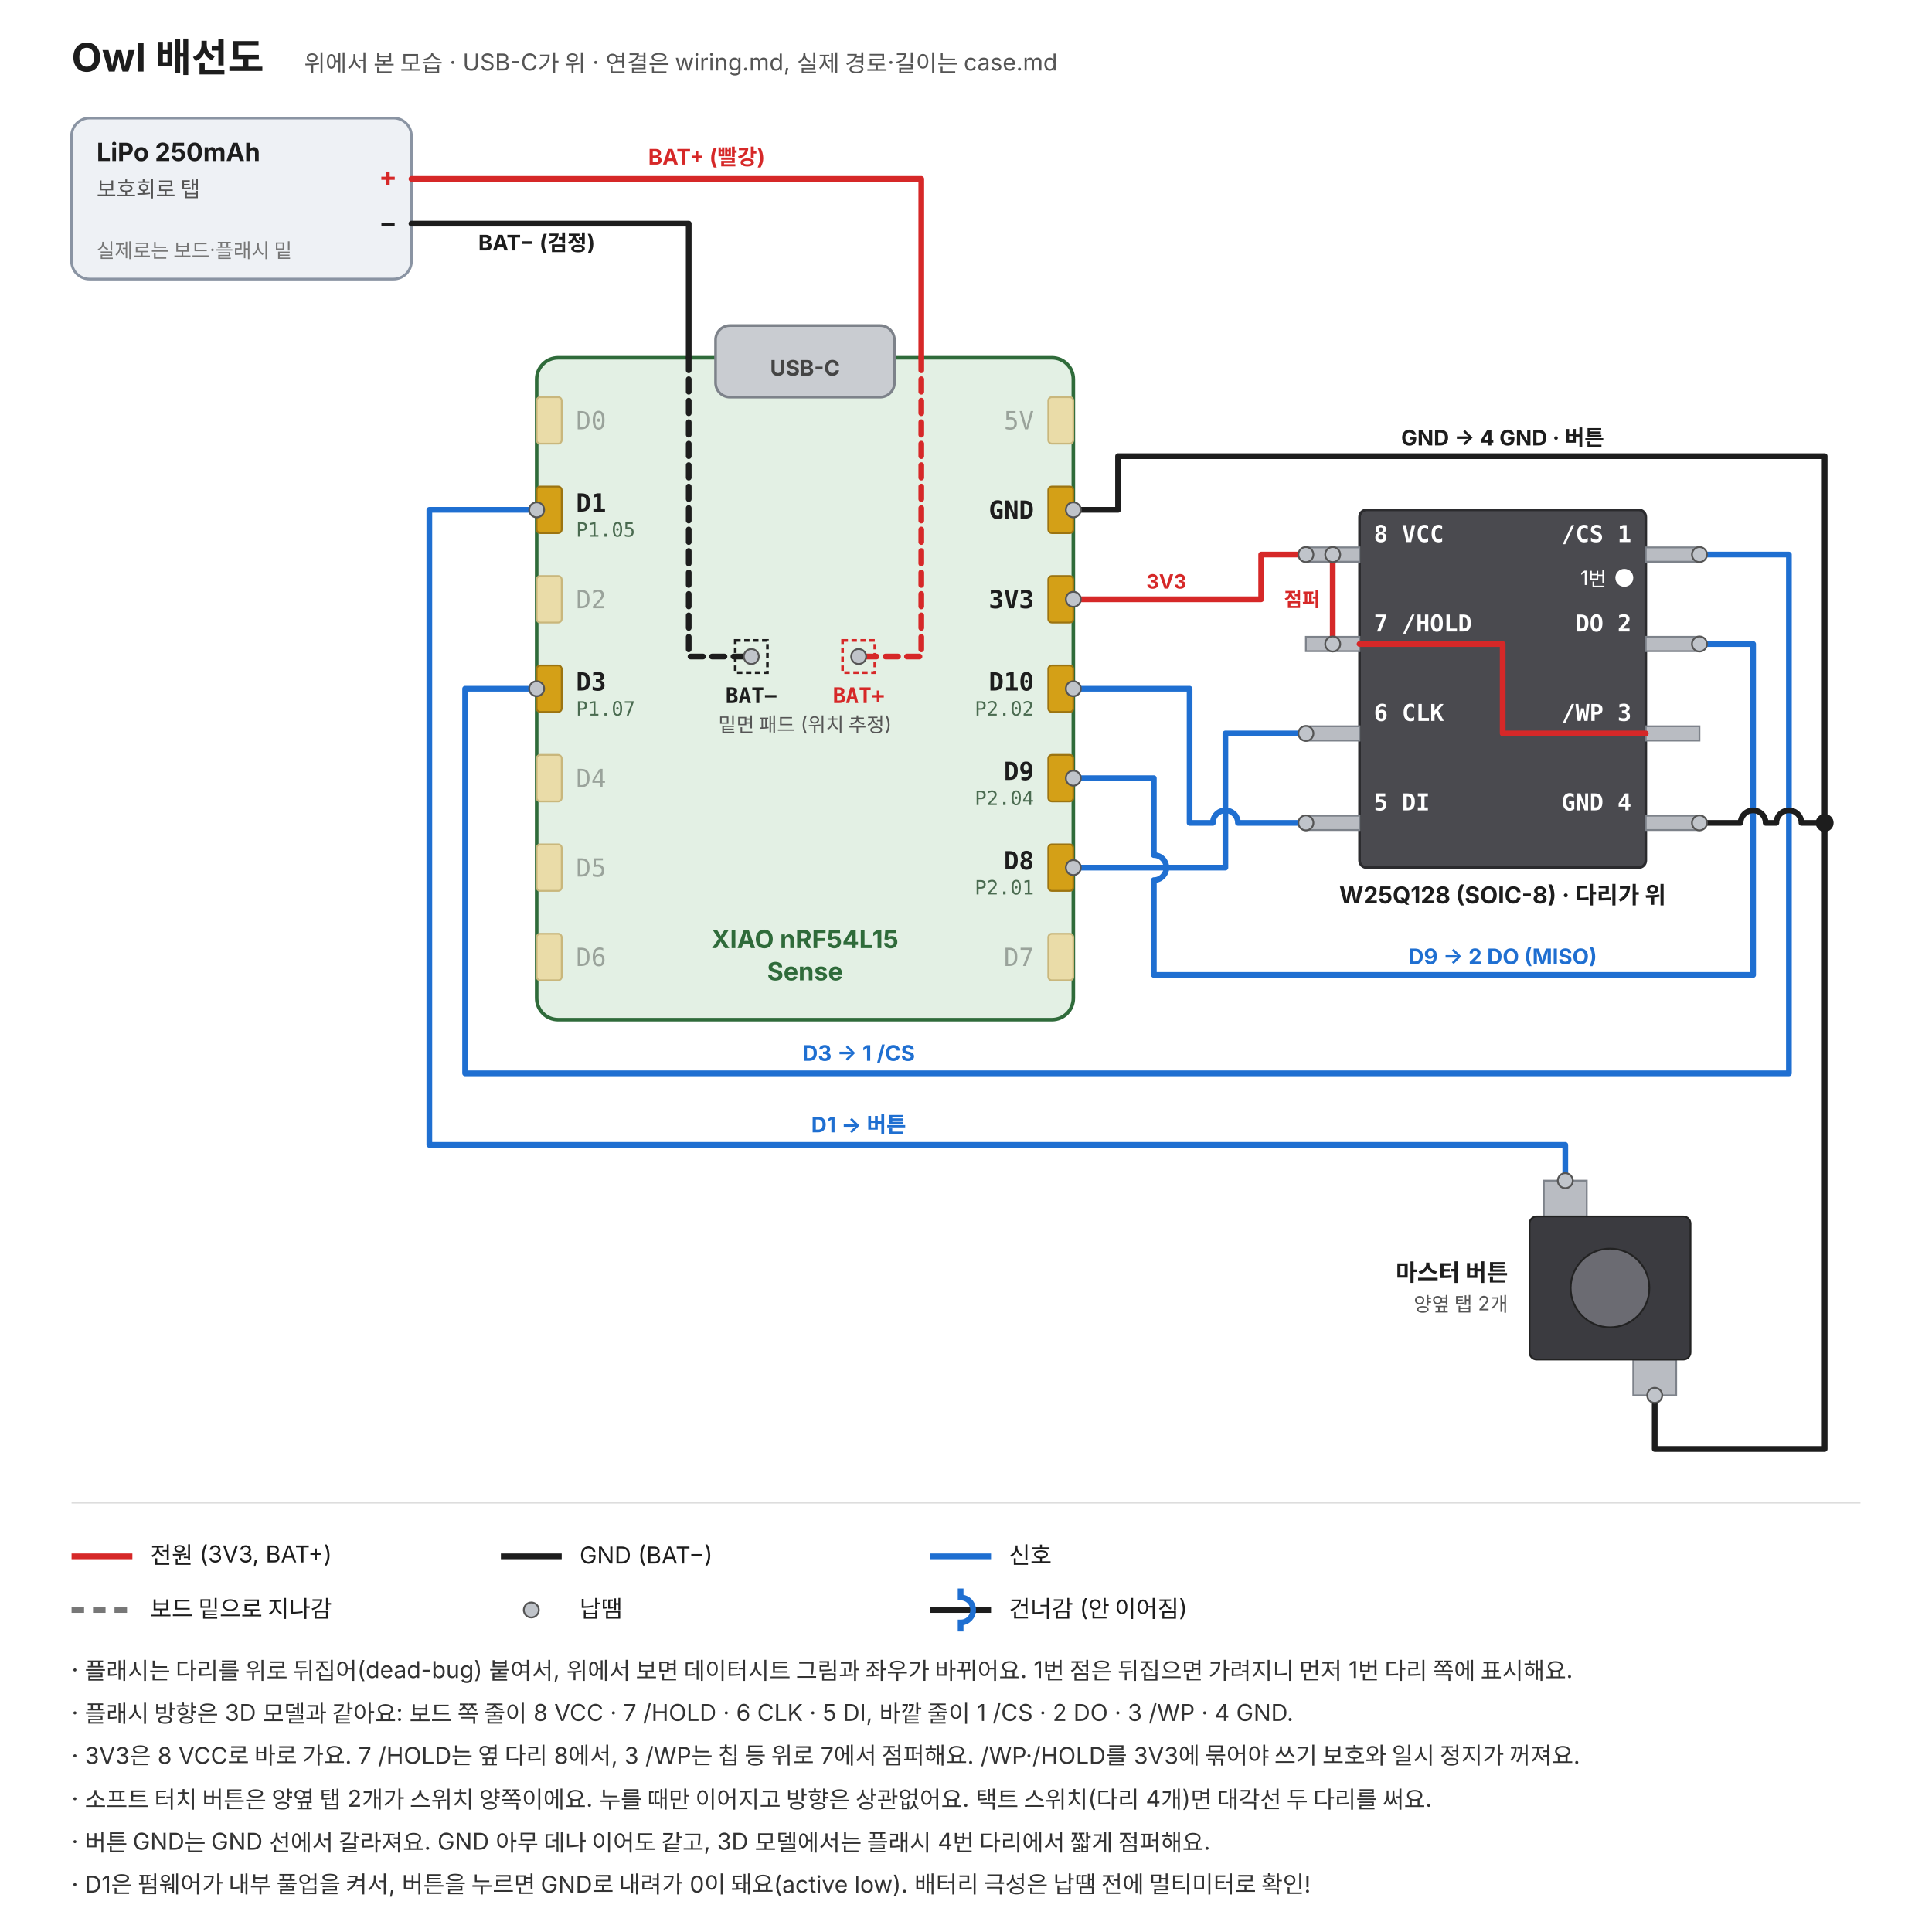
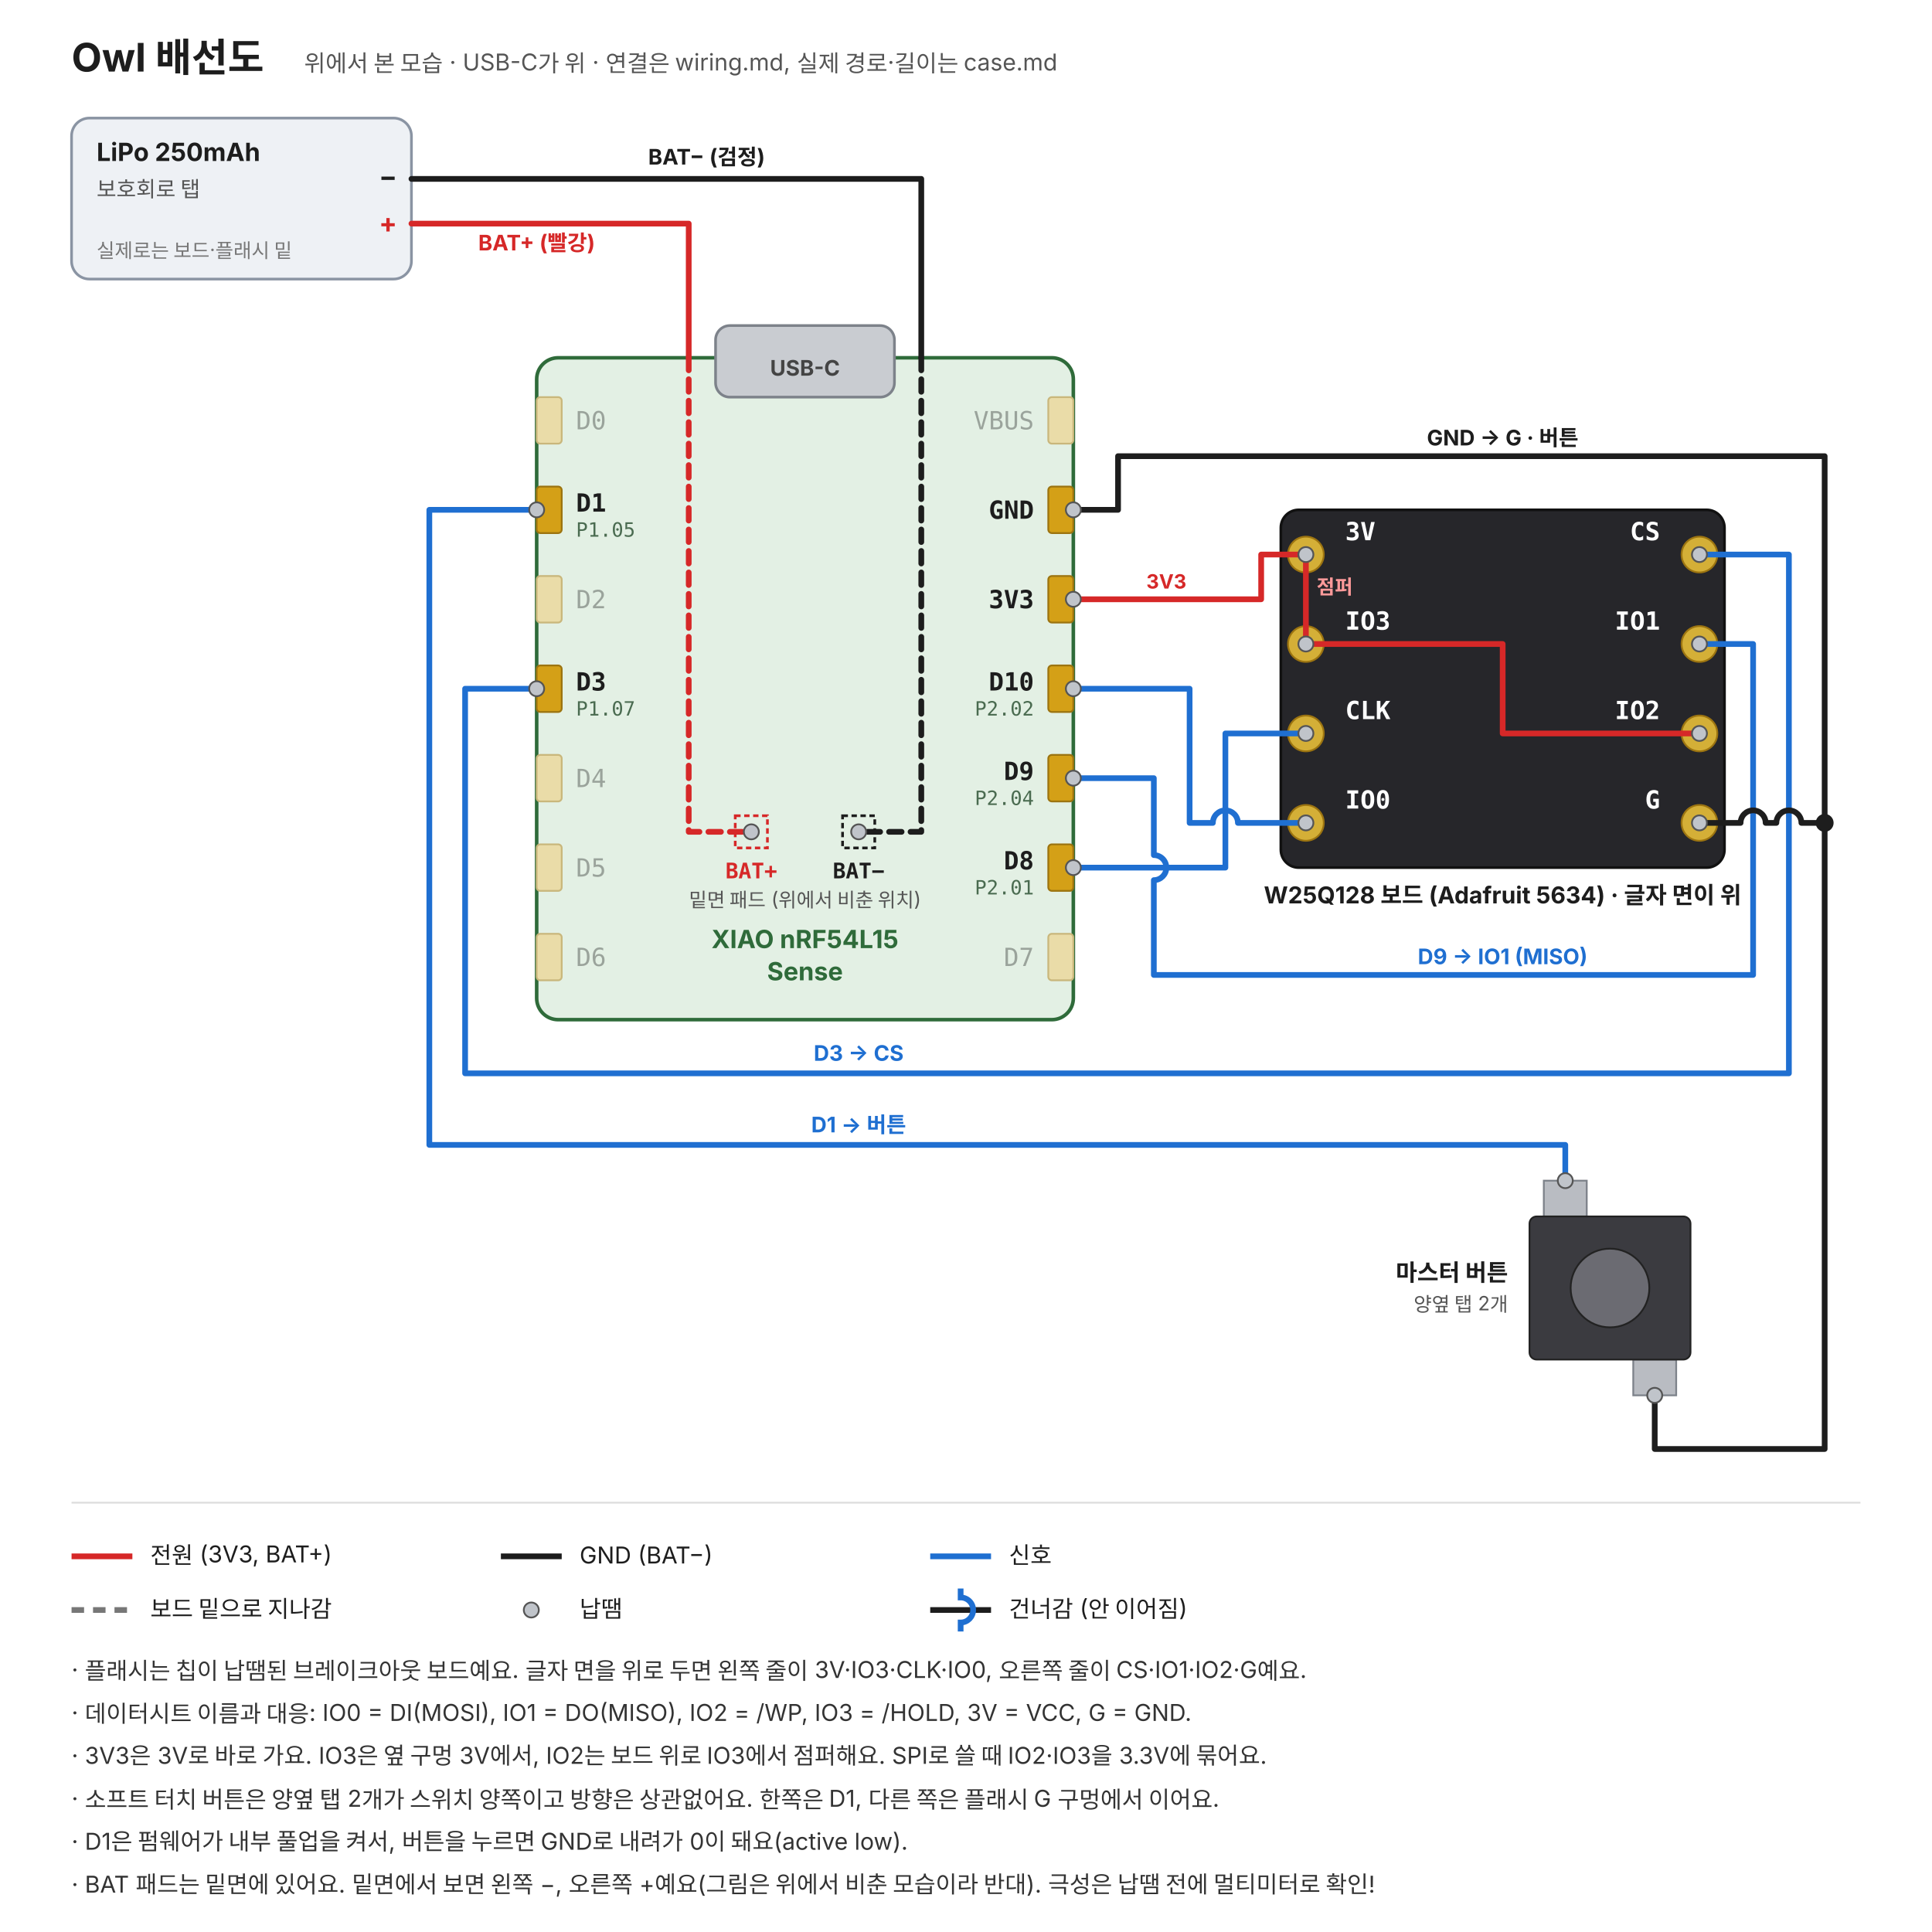
<svg xmlns="http://www.w3.org/2000/svg" width="1080" height="1080" viewBox="0 0 1080 1080">
  <rect width="1080" height="1080" fill="#ffffff" />
  <text x="40" y="40" font-size="22" text-anchor="start" font-weight="700" fill="#1d1d1d" font-family="-apple-system, 'Segoe UI', 'Apple SD Gothic Neo', 'Noto Sans KR', sans-serif">Owl 배선도</text>
  <text x="170" y="40" font-size="13" text-anchor="start" font-weight="normal" fill="#555" font-family="-apple-system, 'Segoe UI', 'Apple SD Gothic Neo', 'Noto Sans KR', sans-serif">위에서 본 모습 · USB-C가 위 · 연결은 wiring.md, 실제 경로·길이는 case.md</text>
  <rect x="40" y="66" width="190" height="90" rx="10" fill="#eef1f5" stroke="#8a94a3" stroke-width="1.5" />
  <text x="54" y="90" font-size="14" text-anchor="start" font-weight="700" fill="#1d1d1d" font-family="-apple-system, 'Segoe UI', 'Apple SD Gothic Neo', 'Noto Sans KR', sans-serif">LiPo 250mAh</text>
  <text x="54" y="110" font-size="12" text-anchor="start" font-weight="normal" fill="#555" font-family="-apple-system, 'Segoe UI', 'Apple SD Gothic Neo', 'Noto Sans KR', sans-serif">보호회로 탭</text>
  <text x="54" y="144" font-size="11" text-anchor="start" font-weight="normal" fill="#777" font-family="-apple-system, 'Segoe UI', 'Apple SD Gothic Neo', 'Noto Sans KR', sans-serif">실제로는 보드·플래시 밑</text>
-   <text x="222" y="104" font-size="15" text-anchor="end" font-weight="700" fill="#d62828" font-family="-apple-system, 'Segoe UI', 'Apple SD Gothic Neo', 'Noto Sans KR', sans-serif">+</text>
-   <text x="222" y="130" font-size="15" text-anchor="end" font-weight="700" fill="#1d1d1d" font-family="-apple-system, 'Segoe UI', 'Apple SD Gothic Neo', 'Noto Sans KR', sans-serif">−</text>
+   <text x="222" y="104" font-size="15" text-anchor="end" font-weight="700" fill="#1d1d1d" font-family="-apple-system, 'Segoe UI', 'Apple SD Gothic Neo', 'Noto Sans KR', sans-serif">−</text>
+   <text x="222" y="130" font-size="15" text-anchor="end" font-weight="700" fill="#d62828" font-family="-apple-system, 'Segoe UI', 'Apple SD Gothic Neo', 'Noto Sans KR', sans-serif">+</text>
  <rect x="300" y="200" width="300" height="370" rx="12" fill="#e3f0e4" stroke="#2f6b3a" stroke-width="2" />
  <rect x="400" y="182" width="100" height="40" rx="8" fill="#c9ccd1" stroke="#7d828a" stroke-width="1.5" />
  <text x="450" y="210" font-size="12" text-anchor="middle" font-weight="700" fill="#444" font-family="-apple-system, 'Segoe UI', 'Apple SD Gothic Neo', 'Noto Sans KR', sans-serif">USB-C</text>
  <text x="450" y="530" font-size="14" text-anchor="middle" font-weight="700" fill="#2f6b3a" font-family="-apple-system, 'Segoe UI', 'Apple SD Gothic Neo', 'Noto Sans KR', sans-serif">XIAO nRF54L15</text>
  <text x="450" y="548" font-size="14" text-anchor="middle" font-weight="700" fill="#2f6b3a" font-family="-apple-system, 'Segoe UI', 'Apple SD Gothic Neo', 'Noto Sans KR', sans-serif">Sense</text>
  <rect x="300" y="222" width="14" height="26" rx="2" fill="#eadca8" stroke="#c9b77c" />
  <text x="322" y="240" font-size="14" text-anchor="start" font-weight="normal" fill="#9aa39b" font-family="ui-monospace, Menlo, Consolas, monospace">D0</text>
  <rect x="300" y="272" width="14" height="26" rx="2" fill="#d4a017" stroke="#9c7410" />
  <text x="322" y="286" font-size="14" text-anchor="start" font-weight="700" fill="#1d1d1d" font-family="ui-monospace, Menlo, Consolas, monospace">D1</text>
  <text x="322" y="300" font-size="11" text-anchor="start" font-weight="normal" fill="#4a6b50" font-family="ui-monospace, Menlo, Consolas, monospace">P1.05</text>
  <rect x="300" y="322" width="14" height="26" rx="2" fill="#eadca8" stroke="#c9b77c" />
  <text x="322" y="340" font-size="14" text-anchor="start" font-weight="normal" fill="#9aa39b" font-family="ui-monospace, Menlo, Consolas, monospace">D2</text>
  <rect x="300" y="372" width="14" height="26" rx="2" fill="#d4a017" stroke="#9c7410" />
  <text x="322" y="386" font-size="14" text-anchor="start" font-weight="700" fill="#1d1d1d" font-family="ui-monospace, Menlo, Consolas, monospace">D3</text>
  <text x="322" y="400" font-size="11" text-anchor="start" font-weight="normal" fill="#4a6b50" font-family="ui-monospace, Menlo, Consolas, monospace">P1.07</text>
  <rect x="300" y="422" width="14" height="26" rx="2" fill="#eadca8" stroke="#c9b77c" />
  <text x="322" y="440" font-size="14" text-anchor="start" font-weight="normal" fill="#9aa39b" font-family="ui-monospace, Menlo, Consolas, monospace">D4</text>
  <rect x="300" y="472" width="14" height="26" rx="2" fill="#eadca8" stroke="#c9b77c" />
  <text x="322" y="490" font-size="14" text-anchor="start" font-weight="normal" fill="#9aa39b" font-family="ui-monospace, Menlo, Consolas, monospace">D5</text>
  <rect x="300" y="522" width="14" height="26" rx="2" fill="#eadca8" stroke="#c9b77c" />
  <text x="322" y="540" font-size="14" text-anchor="start" font-weight="normal" fill="#9aa39b" font-family="ui-monospace, Menlo, Consolas, monospace">D6</text>
  <rect x="586" y="222" width="14" height="26" rx="2" fill="#eadca8" stroke="#c9b77c" />
-   <text x="578" y="240" font-size="14" text-anchor="end" font-weight="normal" fill="#9aa39b" font-family="ui-monospace, Menlo, Consolas, monospace">5V</text>
+   <text x="578" y="240" font-size="14" text-anchor="end" font-weight="normal" fill="#9aa39b" font-family="ui-monospace, Menlo, Consolas, monospace">VBUS</text>
  <rect x="586" y="272" width="14" height="26" rx="2" fill="#d4a017" stroke="#9c7410" />
  <text x="578" y="290" font-size="14" text-anchor="end" font-weight="700" fill="#1d1d1d" font-family="ui-monospace, Menlo, Consolas, monospace">GND</text>
  <rect x="586" y="322" width="14" height="26" rx="2" fill="#d4a017" stroke="#9c7410" />
  <text x="578" y="340" font-size="14" text-anchor="end" font-weight="700" fill="#1d1d1d" font-family="ui-monospace, Menlo, Consolas, monospace">3V3</text>
  <rect x="586" y="372" width="14" height="26" rx="2" fill="#d4a017" stroke="#9c7410" />
  <text x="578" y="386" font-size="14" text-anchor="end" font-weight="700" fill="#1d1d1d" font-family="ui-monospace, Menlo, Consolas, monospace">D10</text>
  <text x="578" y="400" font-size="11" text-anchor="end" font-weight="normal" fill="#4a6b50" font-family="ui-monospace, Menlo, Consolas, monospace">P2.02</text>
  <rect x="586" y="422" width="14" height="26" rx="2" fill="#d4a017" stroke="#9c7410" />
  <text x="578" y="436" font-size="14" text-anchor="end" font-weight="700" fill="#1d1d1d" font-family="ui-monospace, Menlo, Consolas, monospace">D9</text>
  <text x="578" y="450" font-size="11" text-anchor="end" font-weight="normal" fill="#4a6b50" font-family="ui-monospace, Menlo, Consolas, monospace">P2.04</text>
  <rect x="586" y="472" width="14" height="26" rx="2" fill="#d4a017" stroke="#9c7410" />
  <text x="578" y="486" font-size="14" text-anchor="end" font-weight="700" fill="#1d1d1d" font-family="ui-monospace, Menlo, Consolas, monospace">D8</text>
  <text x="578" y="500" font-size="11" text-anchor="end" font-weight="normal" fill="#4a6b50" font-family="ui-monospace, Menlo, Consolas, monospace">P2.01</text>
  <rect x="586" y="522" width="14" height="26" rx="2" fill="#eadca8" stroke="#c9b77c" />
  <text x="578" y="540" font-size="14" text-anchor="end" font-weight="normal" fill="#9aa39b" font-family="ui-monospace, Menlo, Consolas, monospace">D7</text>
-   <rect x="471" y="358" width="18" height="18" fill="none" stroke="#d62828" stroke-width="1.5" stroke-dasharray="3 2" />
-   <text x="480" y="393" font-size="12" text-anchor="middle" font-weight="700" fill="#d62828" font-family="ui-monospace, Menlo, Consolas, monospace">BAT+</text>
-   <rect x="411" y="358" width="18" height="18" fill="none" stroke="#1d1d1d" stroke-width="1.5" stroke-dasharray="3 2" />
-   <text x="420" y="393" font-size="12" text-anchor="middle" font-weight="700" fill="#1d1d1d" font-family="ui-monospace, Menlo, Consolas, monospace">BAT−</text>
-   <text x="450" y="409" font-size="11" text-anchor="middle" font-weight="normal" fill="#555" font-family="-apple-system, 'Segoe UI', 'Apple SD Gothic Neo', 'Noto Sans KR', sans-serif">밑면 패드 (위치 추정)</text>
-   <rect x="760" y="285" width="160" height="200" rx="4" fill="#4a4a4f" stroke="#2b2b2e" stroke-width="1.5" />
-   <rect x="730" y="306" width="30" height="8" fill="#b9bcc2" stroke="#7d828a" />
-   <text x="768" y="303" font-size="13" text-anchor="start" font-weight="700" fill="#ffffff" font-family="ui-monospace, Menlo, Consolas, monospace">8 VCC</text>
-   <rect x="730" y="356" width="30" height="8" fill="#b9bcc2" stroke="#7d828a" />
-   <text x="768" y="353" font-size="13" text-anchor="start" font-weight="700" fill="#ffffff" font-family="ui-monospace, Menlo, Consolas, monospace">7 /HOLD</text>
-   <rect x="730" y="406" width="30" height="8" fill="#b9bcc2" stroke="#7d828a" />
-   <text x="768" y="403" font-size="13" text-anchor="start" font-weight="700" fill="#ffffff" font-family="ui-monospace, Menlo, Consolas, monospace">6 CLK</text>
-   <rect x="730" y="456" width="30" height="8" fill="#b9bcc2" stroke="#7d828a" />
-   <text x="768" y="453" font-size="13" text-anchor="start" font-weight="700" fill="#ffffff" font-family="ui-monospace, Menlo, Consolas, monospace">5 DI</text>
-   <rect x="920" y="306" width="30" height="8" fill="#b9bcc2" stroke="#7d828a" />
-   <text x="912" y="303" font-size="13" text-anchor="end" font-weight="700" fill="#ffffff" font-family="ui-monospace, Menlo, Consolas, monospace">/CS 1</text>
-   <rect x="920" y="356" width="30" height="8" fill="#b9bcc2" stroke="#7d828a" />
-   <text x="912" y="353" font-size="13" text-anchor="end" font-weight="700" fill="#ffffff" font-family="ui-monospace, Menlo, Consolas, monospace">DO 2</text>
-   <rect x="920" y="406" width="30" height="8" fill="#b9bcc2" stroke="#7d828a" />
-   <text x="912" y="403" font-size="13" text-anchor="end" font-weight="700" fill="#ffffff" font-family="ui-monospace, Menlo, Consolas, monospace">/WP 3</text>
-   <rect x="920" y="456" width="30" height="8" fill="#b9bcc2" stroke="#7d828a" />
-   <text x="912" y="453" font-size="13" text-anchor="end" font-weight="700" fill="#ffffff" font-family="ui-monospace, Menlo, Consolas, monospace">GND 4</text>
-   <circle cx="908" cy="323" r="5" fill="#ffffff" />
-   <text x="898" y="327" font-size="11" text-anchor="end" font-weight="normal" fill="#ffffff" font-family="-apple-system, 'Segoe UI', 'Apple SD Gothic Neo', 'Noto Sans KR', sans-serif">1번</text>
-   <text x="840.0" y="505" font-size="13" text-anchor="middle" font-weight="700" fill="#1d1d1d" font-family="-apple-system, 'Segoe UI', 'Apple SD Gothic Neo', 'Noto Sans KR', sans-serif">W25Q128 (SOIC-8) · 다리가 위</text>
+   <rect x="411" y="456" width="18" height="18" fill="none" stroke="#d62828" stroke-width="1.5" stroke-dasharray="3 2" />
+   <text x="420" y="491" font-size="12" text-anchor="middle" font-weight="700" fill="#d62828" font-family="ui-monospace, Menlo, Consolas, monospace">BAT+</text>
+   <rect x="471" y="456" width="18" height="18" fill="none" stroke="#1d1d1d" stroke-width="1.5" stroke-dasharray="3 2" />
+   <text x="480" y="491" font-size="12" text-anchor="middle" font-weight="700" fill="#1d1d1d" font-family="ui-monospace, Menlo, Consolas, monospace">BAT−</text>
+   <text x="450" y="507" font-size="11" text-anchor="middle" font-weight="normal" fill="#555" font-family="-apple-system, 'Segoe UI', 'Apple SD Gothic Neo', 'Noto Sans KR', sans-serif">밑면 패드 (위에서 비춘 위치)</text>
+   <rect x="716" y="285" width="248" height="200" rx="10" fill="#26262a" stroke="#111" stroke-width="1.5" />
+   <circle cx="730" cy="310" r="10" fill="#d4af37" stroke="#9c7410" />
+   <text x="752" y="302" font-size="14" text-anchor="start" font-weight="700" fill="#ffffff" font-family="ui-monospace, Menlo, Consolas, monospace">3V</text>
+   <circle cx="730" cy="360" r="10" fill="#d4af37" stroke="#9c7410" />
+   <text x="752" y="352" font-size="14" text-anchor="start" font-weight="700" fill="#ffffff" font-family="ui-monospace, Menlo, Consolas, monospace">IO3</text>
+   <circle cx="730" cy="410" r="10" fill="#d4af37" stroke="#9c7410" />
+   <text x="752" y="402" font-size="14" text-anchor="start" font-weight="700" fill="#ffffff" font-family="ui-monospace, Menlo, Consolas, monospace">CLK</text>
+   <circle cx="730" cy="460" r="10" fill="#d4af37" stroke="#9c7410" />
+   <text x="752" y="452" font-size="14" text-anchor="start" font-weight="700" fill="#ffffff" font-family="ui-monospace, Menlo, Consolas, monospace">IO0</text>
+   <circle cx="950" cy="310" r="10" fill="#d4af37" stroke="#9c7410" />
+   <text x="928" y="302" font-size="14" text-anchor="end" font-weight="700" fill="#ffffff" font-family="ui-monospace, Menlo, Consolas, monospace">CS</text>
+   <circle cx="950" cy="360" r="10" fill="#d4af37" stroke="#9c7410" />
+   <text x="928" y="352" font-size="14" text-anchor="end" font-weight="700" fill="#ffffff" font-family="ui-monospace, Menlo, Consolas, monospace">IO1</text>
+   <circle cx="950" cy="410" r="10" fill="#d4af37" stroke="#9c7410" />
+   <text x="928" y="402" font-size="14" text-anchor="end" font-weight="700" fill="#ffffff" font-family="ui-monospace, Menlo, Consolas, monospace">IO2</text>
+   <circle cx="950" cy="460" r="10" fill="#d4af37" stroke="#9c7410" />
+   <text x="928" y="452" font-size="14" text-anchor="end" font-weight="700" fill="#ffffff" font-family="ui-monospace, Menlo, Consolas, monospace">G</text>
+   <text x="840.0" y="505" font-size="13" text-anchor="middle" font-weight="700" fill="#1d1d1d" font-family="-apple-system, 'Segoe UI', 'Apple SD Gothic Neo', 'Noto Sans KR', sans-serif">W25Q128 보드 (Adafruit 5634) · 글자 면이 위</text>
  <rect x="863" y="660" width="24" height="20" fill="#b9bcc2" stroke="#7d828a" />
  <rect x="913" y="760" width="24" height="20" fill="#b9bcc2" stroke="#7d828a" />
  <rect x="855" y="680" width="90" height="80" rx="4" fill="#3b3b40" stroke="#222" />
  <circle cx="900.0" cy="720.0" r="22" fill="#6b6b72" stroke="#222" />
  <text x="843" y="716.0" font-size="13" text-anchor="end" font-weight="700" fill="#1d1d1d" font-family="-apple-system, 'Segoe UI', 'Apple SD Gothic Neo', 'Noto Sans KR', sans-serif">마스터 버튼</text>
  <text x="843" y="733.0" font-size="11" text-anchor="end" font-weight="normal" fill="#555" font-family="-apple-system, 'Segoe UI', 'Apple SD Gothic Neo', 'Noto Sans KR', sans-serif">양옆 탭 2개</text>
-   <path d="M230,100 L515,100 L515,200" fill="none" stroke="#d62828" stroke-width="3.2" stroke-linejoin="round" stroke-linecap="round" />
-   <path d="M515,200 L515,367 L480,367" fill="none" stroke="#d62828" stroke-width="3.2" stroke-linejoin="round" stroke-linecap="round" stroke-dasharray="7 5" />
-   <path d="M230,125 L385,125 L385,200" fill="none" stroke="#1d1d1d" stroke-width="3.2" stroke-linejoin="round" stroke-linecap="round" />
-   <path d="M385,200 L385,367 L420,367" fill="none" stroke="#1d1d1d" stroke-width="3.2" stroke-linejoin="round" stroke-linecap="round" stroke-dasharray="7 5" />
+   <path d="M230,125 L385,125 L385,200" fill="none" stroke="#d62828" stroke-width="3.2" stroke-linejoin="round" stroke-linecap="round" />
+   <path d="M385,200 L385,465 L420,465" fill="none" stroke="#d62828" stroke-width="3.2" stroke-linejoin="round" stroke-linecap="round" stroke-dasharray="7 5" />
+   <path d="M230,100 L515,100 L515,200" fill="none" stroke="#1d1d1d" stroke-width="3.2" stroke-linejoin="round" stroke-linecap="round" />
+   <path d="M515,200 L515,465 L480,465" fill="none" stroke="#1d1d1d" stroke-width="3.2" stroke-linejoin="round" stroke-linecap="round" stroke-dasharray="7 5" />
  <path d="M600,335 L705,335 L705,310 L730,310" fill="none" stroke="#d62828" stroke-width="3.2" stroke-linejoin="round" stroke-linecap="round" />
  <path d="M600,385 L665,385 L665,460 L678,460 A7,7 0 0 1 692,460 L730,460" fill="none" stroke="#1f6fd1" stroke-width="3.2" stroke-linejoin="round" stroke-linecap="round" />
  <path d="M600,485 L685,485 L685,410 L730,410" fill="none" stroke="#1f6fd1" stroke-width="3.2" stroke-linejoin="round" stroke-linecap="round" />
  <path d="M600,435 L645,435 L645,478 A7,7 0 0 1 645,492 L645,545 L980,545 L980,360 L950,360" fill="none" stroke="#1f6fd1" stroke-width="3.2" stroke-linejoin="round" stroke-linecap="round" />
  <path d="M300,385 L260,385 L260,600 L1000,600 L1000,310 L950,310" fill="none" stroke="#1f6fd1" stroke-width="3.2" stroke-linejoin="round" stroke-linecap="round" />
  <path d="M600,285 L625,285 L625,255 L1020,255 L1020,460 L1007,460 A7,7 0 0 0 993,460 L987,460 A7,7 0 0 0 973,460 L950,460" fill="none" stroke="#1d1d1d" stroke-width="3.2" stroke-linejoin="round" stroke-linecap="round" />
  <path d="M300,285 L240,285 L240,640 L875,640 L875,660" fill="none" stroke="#1f6fd1" stroke-width="3.2" stroke-linejoin="round" stroke-linecap="round" />
  <path d="M1020,460 L1020,810 L925,810 L925,780" fill="none" stroke="#1d1d1d" stroke-width="3.2" stroke-linejoin="round" stroke-linecap="round" />
-   <path d="M745,310 L745,360" fill="none" stroke="#d62828" stroke-width="3.2" stroke-linejoin="round" stroke-linecap="round" />
-   <path d="M760,360 L840,360 L840,410 L920,410" fill="none" stroke="#d62828" stroke-width="3.2" stroke-linejoin="round" stroke-linecap="round" />
+   <path d="M730,310 L730,360" fill="none" stroke="#d62828" stroke-width="3.2" stroke-linejoin="round" stroke-linecap="round" />
+   <path d="M730,360 L840,360 L840,410 L950,410" fill="none" stroke="#d62828" stroke-width="3.2" stroke-linejoin="round" stroke-linecap="round" />
  <circle cx="1020" cy="460" r="5" fill="#1d1d1d" />
  <circle cx="730" cy="310" r="4.2" fill="#c0c4ca" stroke="#555" stroke-width="1" />
  <circle cx="730" cy="460" r="4.2" fill="#c0c4ca" stroke="#555" stroke-width="1" />
  <circle cx="730" cy="410" r="4.2" fill="#c0c4ca" stroke="#555" stroke-width="1" />
  <circle cx="950" cy="360" r="4.2" fill="#c0c4ca" stroke="#555" stroke-width="1" />
  <circle cx="950" cy="310" r="4.2" fill="#c0c4ca" stroke="#555" stroke-width="1" />
  <circle cx="950" cy="460" r="4.2" fill="#c0c4ca" stroke="#555" stroke-width="1" />
  <circle cx="875" cy="660" r="4.2" fill="#c0c4ca" stroke="#555" stroke-width="1" />
  <circle cx="925" cy="780" r="4.2" fill="#c0c4ca" stroke="#555" stroke-width="1" />
  <circle cx="600" cy="335" r="4.2" fill="#c0c4ca" stroke="#555" stroke-width="1" />
  <circle cx="600" cy="385" r="4.2" fill="#c0c4ca" stroke="#555" stroke-width="1" />
  <circle cx="600" cy="485" r="4.2" fill="#c0c4ca" stroke="#555" stroke-width="1" />
  <circle cx="600" cy="435" r="4.2" fill="#c0c4ca" stroke="#555" stroke-width="1" />
  <circle cx="300" cy="385" r="4.2" fill="#c0c4ca" stroke="#555" stroke-width="1" />
  <circle cx="600" cy="285" r="4.2" fill="#c0c4ca" stroke="#555" stroke-width="1" />
  <circle cx="300" cy="285" r="4.2" fill="#c0c4ca" stroke="#555" stroke-width="1" />
-   <circle cx="745" cy="310" r="4.2" fill="#c0c4ca" stroke="#555" stroke-width="1" />
-   <circle cx="745" cy="360" r="4.2" fill="#c0c4ca" stroke="#555" stroke-width="1" />
-   <circle cx="480" cy="367" r="4.2" fill="#c0c4ca" stroke="#555" stroke-width="1" />
-   <circle cx="420" cy="367" r="4.2" fill="#c0c4ca" stroke="#555" stroke-width="1" />
-   <text x="395" y="92" font-size="12" text-anchor="middle" font-weight="700" fill="#d62828" font-family="-apple-system, 'Segoe UI', 'Apple SD Gothic Neo', 'Noto Sans KR', sans-serif" paint-order="stroke" stroke="#ffffff" stroke-width="4">BAT+ (빨강)</text>
-   <text x="300" y="140" font-size="12" text-anchor="middle" font-weight="700" fill="#1d1d1d" font-family="-apple-system, 'Segoe UI', 'Apple SD Gothic Neo', 'Noto Sans KR', sans-serif" paint-order="stroke" stroke="#ffffff" stroke-width="4">BAT− (검정)</text>
-   <text x="840" y="249" font-size="12" text-anchor="middle" font-weight="700" fill="#1d1d1d" font-family="-apple-system, 'Segoe UI', 'Apple SD Gothic Neo', 'Noto Sans KR', sans-serif" paint-order="stroke" stroke="#ffffff" stroke-width="4">GND → 4 GND · 버튼</text>
-   <text x="840" y="539" font-size="12" text-anchor="middle" font-weight="700" fill="#1f6fd1" font-family="-apple-system, 'Segoe UI', 'Apple SD Gothic Neo', 'Noto Sans KR', sans-serif" paint-order="stroke" stroke="#ffffff" stroke-width="4">D9 → 2 DO (MISO)</text>
-   <text x="480" y="593" font-size="12" text-anchor="middle" font-weight="700" fill="#1f6fd1" font-family="-apple-system, 'Segoe UI', 'Apple SD Gothic Neo', 'Noto Sans KR', sans-serif" paint-order="stroke" stroke="#ffffff" stroke-width="4">D3 → 1 /CS</text>
+   <circle cx="730" cy="360" r="4.2" fill="#c0c4ca" stroke="#555" stroke-width="1" />
+   <circle cx="950" cy="410" r="4.2" fill="#c0c4ca" stroke="#555" stroke-width="1" />
+   <circle cx="420" cy="465" r="4.2" fill="#c0c4ca" stroke="#555" stroke-width="1" />
+   <circle cx="480" cy="465" r="4.2" fill="#c0c4ca" stroke="#555" stroke-width="1" />
+   <text x="395" y="92" font-size="12" text-anchor="middle" font-weight="700" fill="#1d1d1d" font-family="-apple-system, 'Segoe UI', 'Apple SD Gothic Neo', 'Noto Sans KR', sans-serif" paint-order="stroke" stroke="#ffffff" stroke-width="4">BAT− (검정)</text>
+   <text x="300" y="140" font-size="12" text-anchor="middle" font-weight="700" fill="#d62828" font-family="-apple-system, 'Segoe UI', 'Apple SD Gothic Neo', 'Noto Sans KR', sans-serif" paint-order="stroke" stroke="#ffffff" stroke-width="4">BAT+ (빨강)</text>
+   <text x="840" y="249" font-size="12" text-anchor="middle" font-weight="700" fill="#1d1d1d" font-family="-apple-system, 'Segoe UI', 'Apple SD Gothic Neo', 'Noto Sans KR', sans-serif" paint-order="stroke" stroke="#ffffff" stroke-width="4">GND → G · 버튼</text>
+   <text x="840" y="539" font-size="12" text-anchor="middle" font-weight="700" fill="#1f6fd1" font-family="-apple-system, 'Segoe UI', 'Apple SD Gothic Neo', 'Noto Sans KR', sans-serif" paint-order="stroke" stroke="#ffffff" stroke-width="4">D9 → IO1 (MISO)</text>
+   <text x="480" y="593" font-size="12" text-anchor="middle" font-weight="700" fill="#1f6fd1" font-family="-apple-system, 'Segoe UI', 'Apple SD Gothic Neo', 'Noto Sans KR', sans-serif" paint-order="stroke" stroke="#ffffff" stroke-width="4">D3 → CS</text>
  <text x="480" y="633" font-size="12" text-anchor="middle" font-weight="700" fill="#1f6fd1" font-family="-apple-system, 'Segoe UI', 'Apple SD Gothic Neo', 'Noto Sans KR', sans-serif" paint-order="stroke" stroke="#ffffff" stroke-width="4">D1 → 버튼</text>
  <text x="652" y="329" font-size="11" text-anchor="middle" font-weight="700" fill="#d62828" font-family="-apple-system, 'Segoe UI', 'Apple SD Gothic Neo', 'Noto Sans KR', sans-serif">3V3</text>
-   <text x="738" y="339.0" font-size="11" text-anchor="end" font-weight="700" fill="#d62828" font-family="-apple-system, 'Segoe UI', 'Apple SD Gothic Neo', 'Noto Sans KR', sans-serif">점퍼</text>
+   <text x="736" y="332.0" font-size="11" text-anchor="start" font-weight="700" fill="#ff9a9a" font-family="-apple-system, 'Segoe UI', 'Apple SD Gothic Neo', 'Noto Sans KR', sans-serif">점퍼</text>
  <line x1="40" y1="840" x2="1040" y2="840" stroke="#ddd" />
  <line x1="40" y1="870" x2="74" y2="870" stroke="#d62828" stroke-width="3.2" />
  <text x="84" y="874" font-size="13" text-anchor="start" font-weight="normal" fill="#1d1d1d" font-family="-apple-system, 'Segoe UI', 'Apple SD Gothic Neo', 'Noto Sans KR', sans-serif">전원 (3V3, BAT+)</text>
  <line x1="280" y1="870" x2="314" y2="870" stroke="#1d1d1d" stroke-width="3.2" />
  <text x="324" y="874" font-size="13" text-anchor="start" font-weight="normal" fill="#1d1d1d" font-family="-apple-system, 'Segoe UI', 'Apple SD Gothic Neo', 'Noto Sans KR', sans-serif">GND (BAT−)</text>
  <line x1="520" y1="870" x2="554" y2="870" stroke="#1f6fd1" stroke-width="3.2" />
  <text x="564" y="874" font-size="13" text-anchor="start" font-weight="normal" fill="#1d1d1d" font-family="-apple-system, 'Segoe UI', 'Apple SD Gothic Neo', 'Noto Sans KR', sans-serif">신호</text>
  <line x1="40" y1="900" x2="74" y2="900" stroke="#777" stroke-width="3.2" stroke-dasharray="7 5" />
  <text x="84" y="904" font-size="13" text-anchor="start" font-weight="normal" fill="#1d1d1d" font-family="-apple-system, 'Segoe UI', 'Apple SD Gothic Neo', 'Noto Sans KR', sans-serif">보드 밑으로 지나감</text>
  <circle cx="297" cy="900" r="4.2" fill="#c0c4ca" stroke="#555" />
  <text x="324" y="904" font-size="13" text-anchor="start" font-weight="normal" fill="#1d1d1d" font-family="-apple-system, 'Segoe UI', 'Apple SD Gothic Neo', 'Noto Sans KR', sans-serif">납땜</text>
  <line x1="520" y1="900" x2="554" y2="900" stroke="#1d1d1d" stroke-width="3.2" />
  <path d="M537,888 L537,893 A7,7 0 0 1 537,907 L537,912" fill="none" stroke="#1f6fd1" stroke-width="3.2" />
  <text x="564" y="904" font-size="13" text-anchor="start" font-weight="normal" fill="#1d1d1d" font-family="-apple-system, 'Segoe UI', 'Apple SD Gothic Neo', 'Noto Sans KR', sans-serif">건너감 (안 이어짐)</text>
-   <text x="40" y="938" font-size="13" text-anchor="start" font-weight="normal" fill="#333" font-family="-apple-system, 'Segoe UI', 'Apple SD Gothic Neo', 'Noto Sans KR', sans-serif">· 플래시는 다리를 위로 뒤집어(dead-bug) 붙여서, 위에서 보면 데이터시트 그림과 좌우가 바뀌어요. 1번 점은 뒤집으면 가려지니 먼저 1번 다리 쪽에 표시해요.</text>
-   <text x="40" y="962" font-size="13" text-anchor="start" font-weight="normal" fill="#333" font-family="-apple-system, 'Segoe UI', 'Apple SD Gothic Neo', 'Noto Sans KR', sans-serif">· 플래시 방향은 3D 모델과 같아요: 보드 쪽 줄이 8 VCC · 7 /HOLD · 6 CLK · 5 DI, 바깥 줄이 1 /CS · 2 DO · 3 /WP · 4 GND.</text>
-   <text x="40" y="986" font-size="13" text-anchor="start" font-weight="normal" fill="#333" font-family="-apple-system, 'Segoe UI', 'Apple SD Gothic Neo', 'Noto Sans KR', sans-serif">· 3V3은 8 VCC로 바로 가요. 7 /HOLD는 옆 다리 8에서, 3 /WP는 칩 등 위로 7에서 점퍼해요. /WP·/HOLD를 3V3에 묶어야 쓰기 보호와 일시 정지가 꺼져요.</text>
-   <text x="40" y="1010" font-size="13" text-anchor="start" font-weight="normal" fill="#333" font-family="-apple-system, 'Segoe UI', 'Apple SD Gothic Neo', 'Noto Sans KR', sans-serif">· 소프트 터치 버튼은 양옆 탭 2개가 스위치 양쪽이에요. 누를 때만 이어지고 방향은 상관없어요. 택트 스위치(다리 4개)면 대각선 두 다리를 써요.</text>
-   <text x="40" y="1034" font-size="13" text-anchor="start" font-weight="normal" fill="#333" font-family="-apple-system, 'Segoe UI', 'Apple SD Gothic Neo', 'Noto Sans KR', sans-serif">· 버튼 GND는 GND 선에서 갈라져요. GND 아무 데나 이어도 같고, 3D 모델에서는 플래시 4번 다리에서 짧게 점퍼해요.</text>
-   <text x="40" y="1058" font-size="13" text-anchor="start" font-weight="normal" fill="#333" font-family="-apple-system, 'Segoe UI', 'Apple SD Gothic Neo', 'Noto Sans KR', sans-serif">· D1은 펌웨어가 내부 풀업을 켜서, 버튼을 누르면 GND로 내려가 0이 돼요(active low). 배터리 극성은 납땜 전에 멀티미터로 확인!</text>
+   <text x="40" y="938" font-size="13" text-anchor="start" font-weight="normal" fill="#333" font-family="-apple-system, 'Segoe UI', 'Apple SD Gothic Neo', 'Noto Sans KR', sans-serif">· 플래시는 칩이 납땜된 브레이크아웃 보드예요. 글자 면을 위로 두면 왼쪽 줄이 3V·IO3·CLK·IO0, 오른쪽 줄이 CS·IO1·IO2·G예요.</text>
+   <text x="40" y="962" font-size="13" text-anchor="start" font-weight="normal" fill="#333" font-family="-apple-system, 'Segoe UI', 'Apple SD Gothic Neo', 'Noto Sans KR', sans-serif">· 데이터시트 이름과 대응: IO0 = DI(MOSI), IO1 = DO(MISO), IO2 = /WP, IO3 = /HOLD, 3V = VCC, G = GND.</text>
+   <text x="40" y="986" font-size="13" text-anchor="start" font-weight="normal" fill="#333" font-family="-apple-system, 'Segoe UI', 'Apple SD Gothic Neo', 'Noto Sans KR', sans-serif">· 3V3은 3V로 바로 가요. IO3은 옆 구멍 3V에서, IO2는 보드 위로 IO3에서 점퍼해요. SPI로 쓸 때 IO2·IO3을 3.3V에 묶어요.</text>
+   <text x="40" y="1010" font-size="13" text-anchor="start" font-weight="normal" fill="#333" font-family="-apple-system, 'Segoe UI', 'Apple SD Gothic Neo', 'Noto Sans KR', sans-serif">· 소프트 터치 버튼은 양옆 탭 2개가 스위치 양쪽이고 방향은 상관없어요. 한쪽은 D1, 다른 쪽은 플래시 G 구멍에서 이어요.</text>
+   <text x="40" y="1034" font-size="13" text-anchor="start" font-weight="normal" fill="#333" font-family="-apple-system, 'Segoe UI', 'Apple SD Gothic Neo', 'Noto Sans KR', sans-serif">· D1은 펌웨어가 내부 풀업을 켜서, 버튼을 누르면 GND로 내려가 0이 돼요(active low).</text>
+   <text x="40" y="1058" font-size="13" text-anchor="start" font-weight="normal" fill="#333" font-family="-apple-system, 'Segoe UI', 'Apple SD Gothic Neo', 'Noto Sans KR', sans-serif">· BAT 패드는 밑면에 있어요. 밑면에서 보면 왼쪽 −, 오른쪽 +예요(그림은 위에서 비춘 모습이라 반대). 극성은 납땜 전에 멀티미터로 확인!</text>
</svg>
